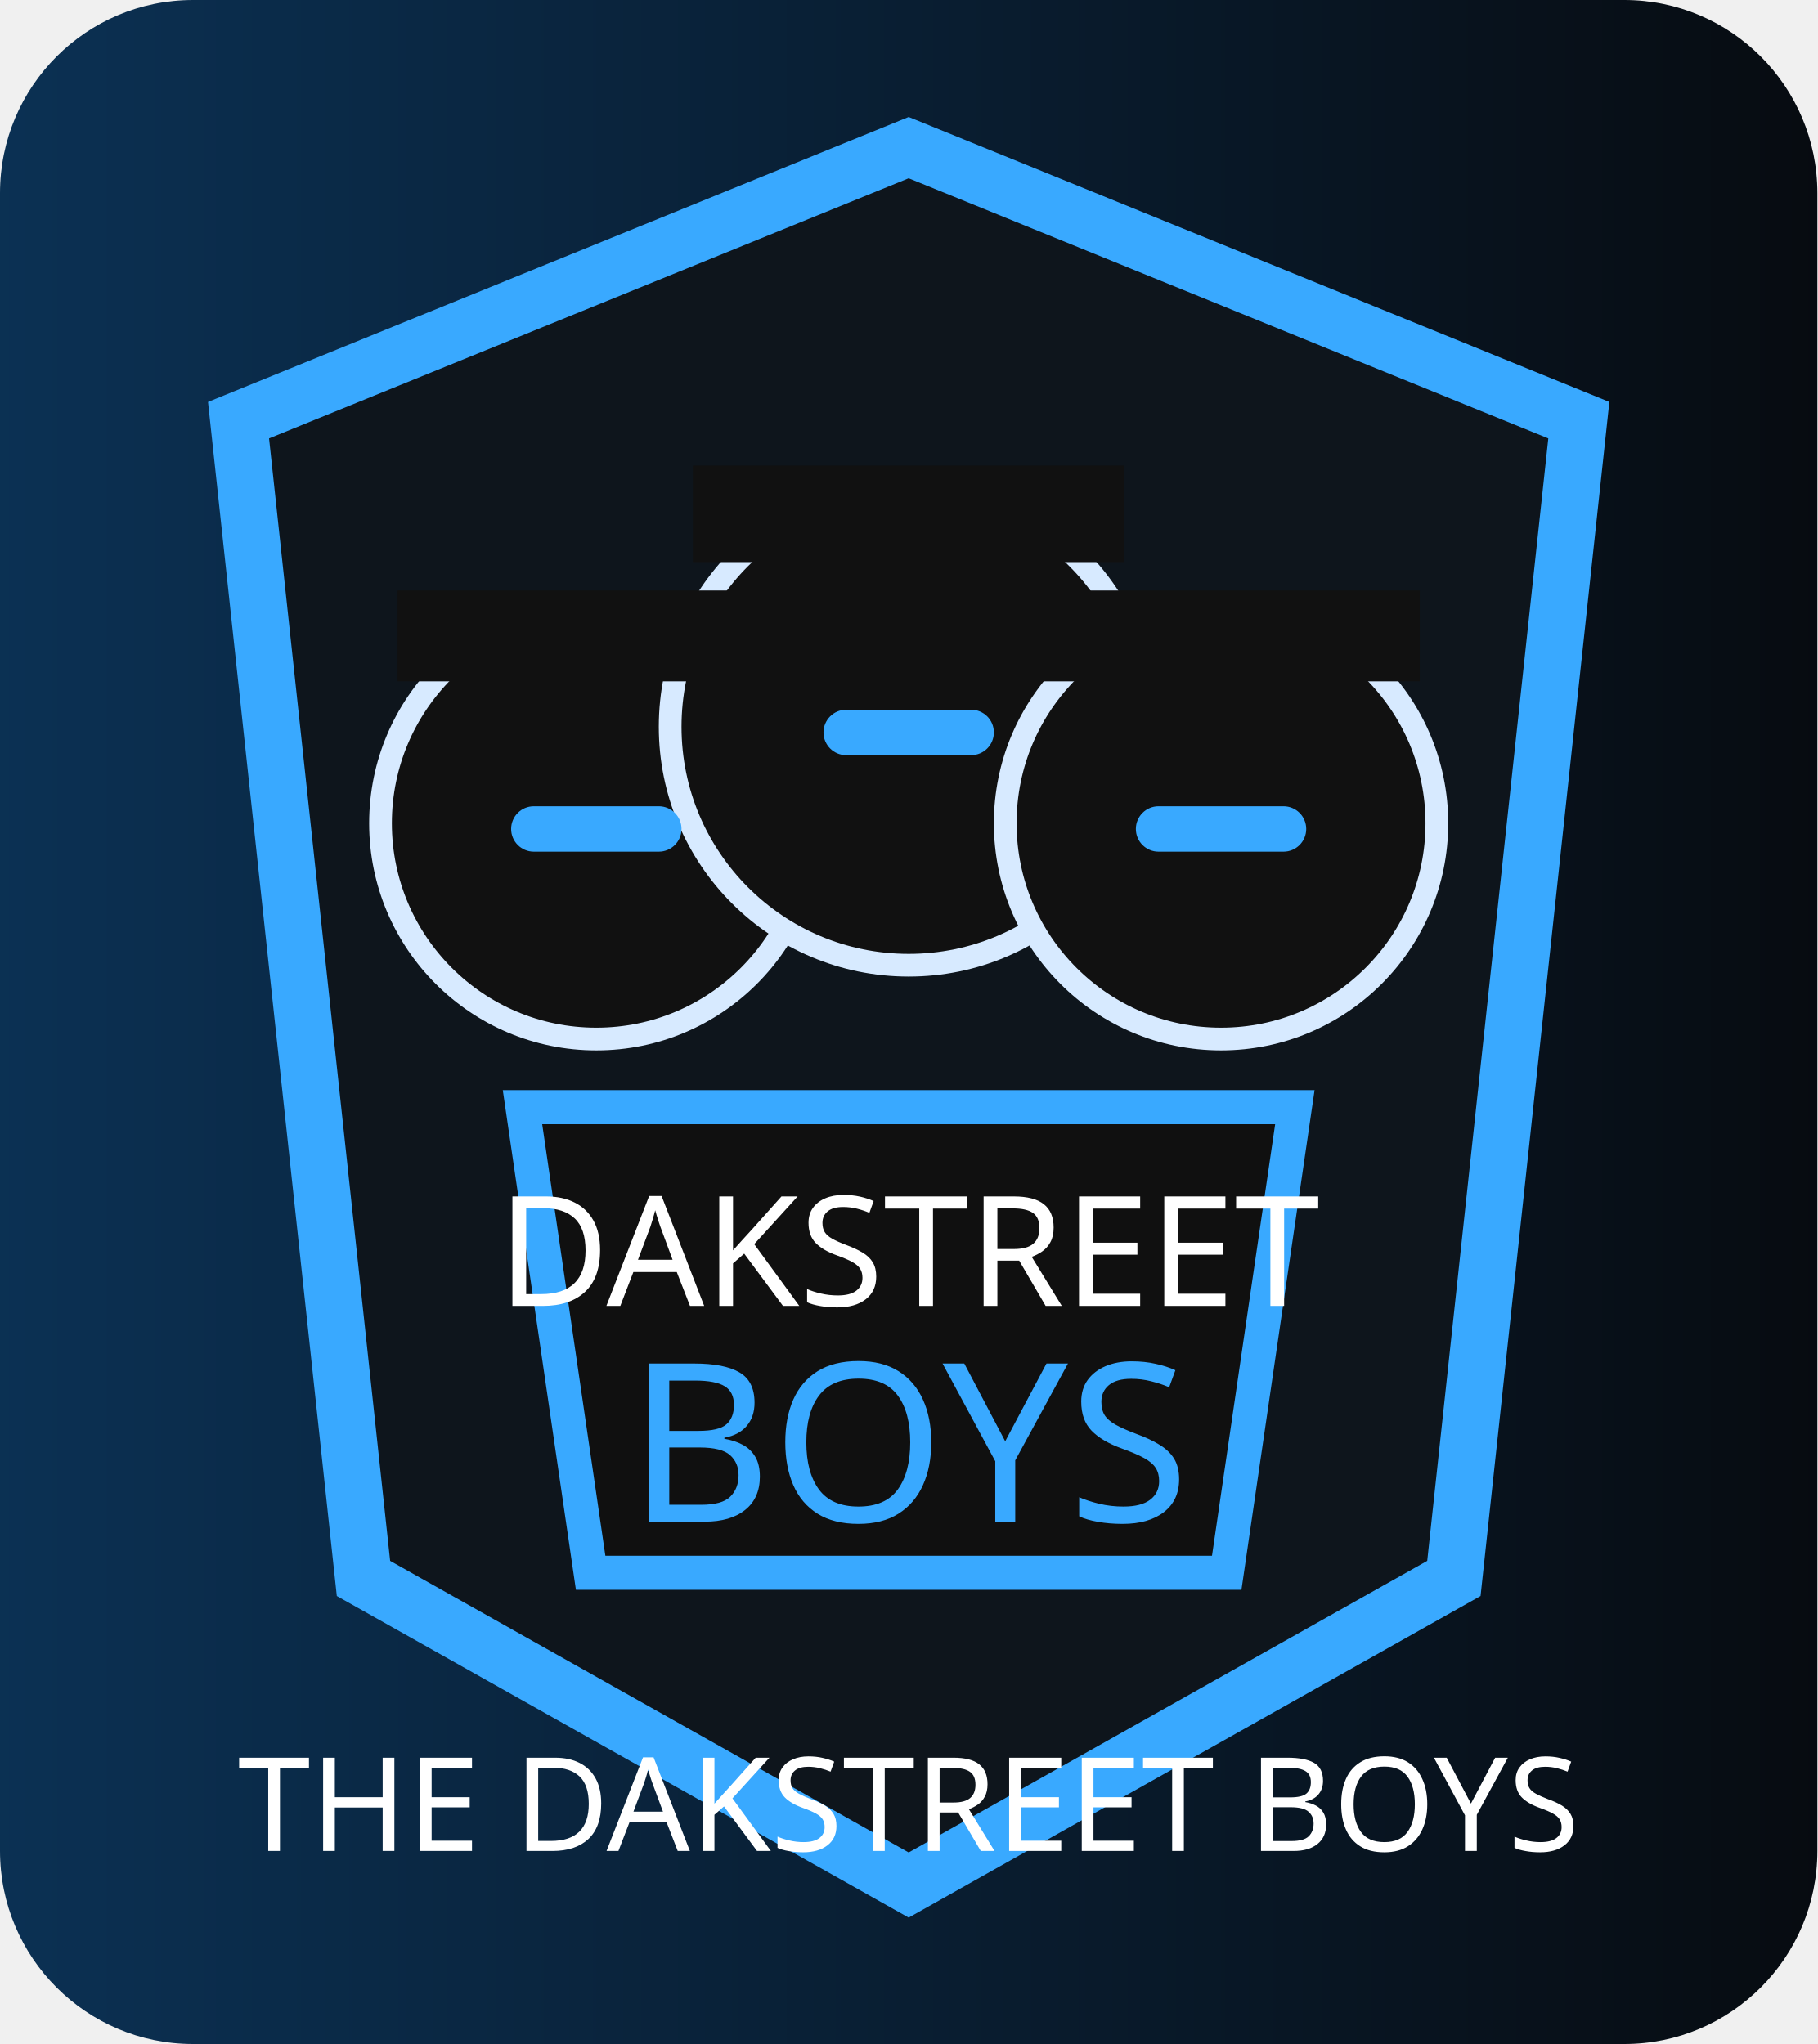
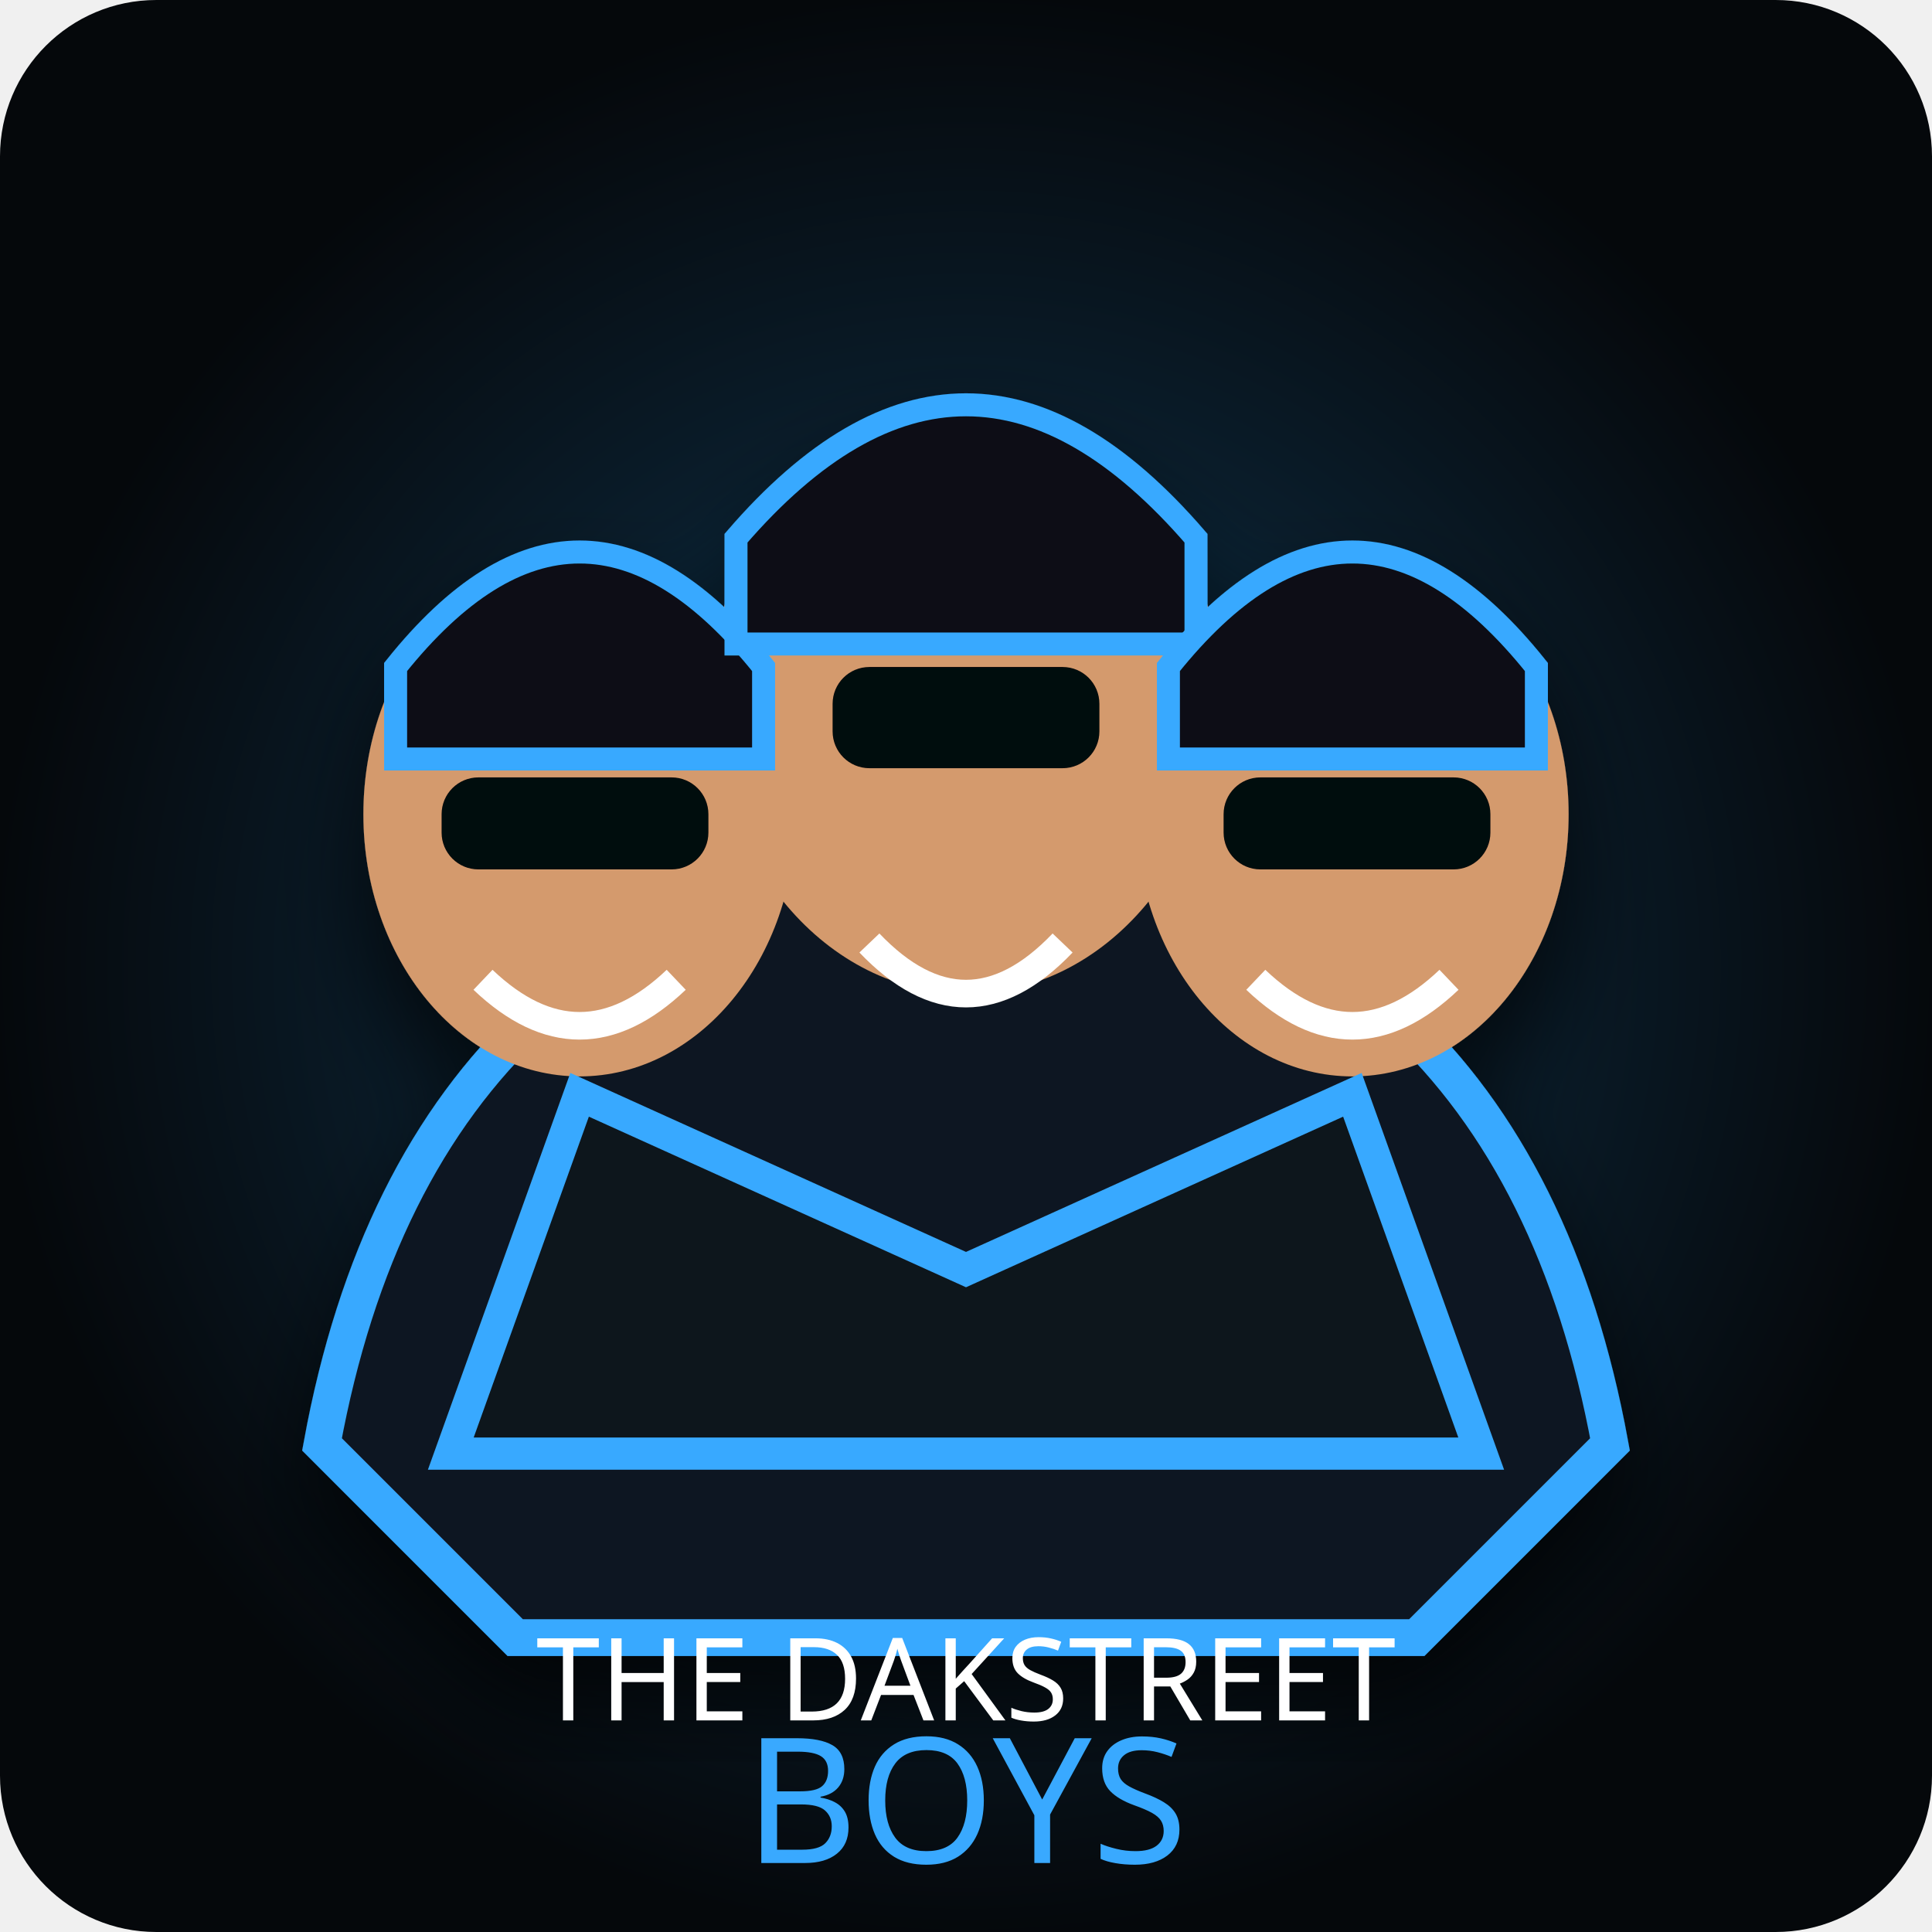
- <svg xmlns="http://www.w3.org/2000/svg" viewBox="0 0 320 360">
+ <svg xmlns="http://www.w3.org/2000/svg" viewBox="0 0 420 420">
  <defs>
-     <linearGradient id="g">
-       <stop stop-color="#0b3154" />
-       <stop offset="1" stop-color="#070b10" />
-     </linearGradient>
+     <radialGradient id="bg">
+       <stop stop-color="#0d4e78" />
+       <stop offset=".55" stop-color="#0a1d2b" />
+       <stop offset="1" stop-color="#05080b" />
+     </radialGradient>
+     <filter id="s">
+       <feDropShadow dx="0" dy="12" stdDeviation="10" flood-opacity=".7" />
+     </filter>
  </defs>
-   <rect width="320" height="360" rx="34" fill="url(#g)" />
-   <path d="M42 74l118-48 118 48-22 204-96 54-96-54z" fill="#0e151c" stroke="#39a9ff" stroke-width="10" />
-   <g fill="#111" stroke="#d7eaff" stroke-width="4">
-     <circle cx="105" cy="145" r="38" />
-     <circle cx="160" cy="128" r="42" />
-     <circle cx="215" cy="145" r="38" />
+   <rect width="420" height="420" rx="34" fill="url(#bg)" />
+   <g filter="url(#s)">
+     <path d="M70 314q22-120 140-130 118 10 140 130l-42 42H112z" fill="#111820" stroke="#39a9ff" stroke-width="8" />
+     <g fill="#d49a6d">
+       <ellipse cx="126" cy="177" rx="47" ry="57" />
+       <ellipse cx="210" cy="151" rx="55" ry="65" />
+       <ellipse cx="294" cy="177" rx="47" ry="57" />
+     </g>
+     <g fill="#0c1117" stroke="#39a9ff" stroke-width="5">
+       <path d="M86 145q40-50 80 0v20H86z" />
+       <path d="M160 117q50-58 100 0v23H160z" />
+       <path d="M254 145q40-50 80 0v20h-80z" />
+     </g>
+     <g fill="#050708">
+       <rect x="96" y="169" width="58" height="20" rx="8" />
+       <rect x="181" y="145" width="58" height="22" rx="8" />
+       <rect x="266" y="169" width="58" height="20" rx="8" />
+     </g>
+     <path d="M105 213q21 20 42 0m42-8q21 22 42 0m42 8q21 20 42 0" fill="none" stroke="#fff" stroke-width="6" />
+     <path d="M126 238l84 38 84-38 28 78H98z" fill="#10151b" stroke="#39a9ff" stroke-width="7" />
  </g>
-   <g fill="#111">
-     <path d="M70 120h70v-16H70z" />
-     <path d="M122 99h76V82h-76z" />
-     <path d="M180 120h70v-16h-70z" />
-   </g>
-   <g fill="#39a9ff">
-     <rect x="90" y="142" width="30" height="8" rx="4" />
-     <rect x="145" y="125" width="30" height="8" rx="4" />
-     <rect x="200" y="142" width="30" height="8" rx="4" />
-   </g>
-   <path d="M92 195h136l-12 82H104z" fill="#101010" stroke="#39a9ff" stroke-width="6" />
-   <text x="160" y="230" text-anchor="middle" font-family="Arial Black" font-size="27" fill="#fff">DAKSTREET</text>
-   <text x="160" y="268" text-anchor="middle" font-family="Arial Black" font-size="39" fill="#39a9ff">BOYS</text>
-   <text x="160" y="326" text-anchor="middle" font-family="Arial Black" font-size="23" fill="#fff">THE DAKSTREET BOYS</text>
+   <text x="210" y="374" text-anchor="middle" font-family="Arial Black" font-size="25" fill="#fff">THE DAKSTREET</text>
+   <text x="210" y="405" text-anchor="middle" font-family="Arial Black" font-size="38" fill="#39a9ff">BOYS</text>
</svg>
